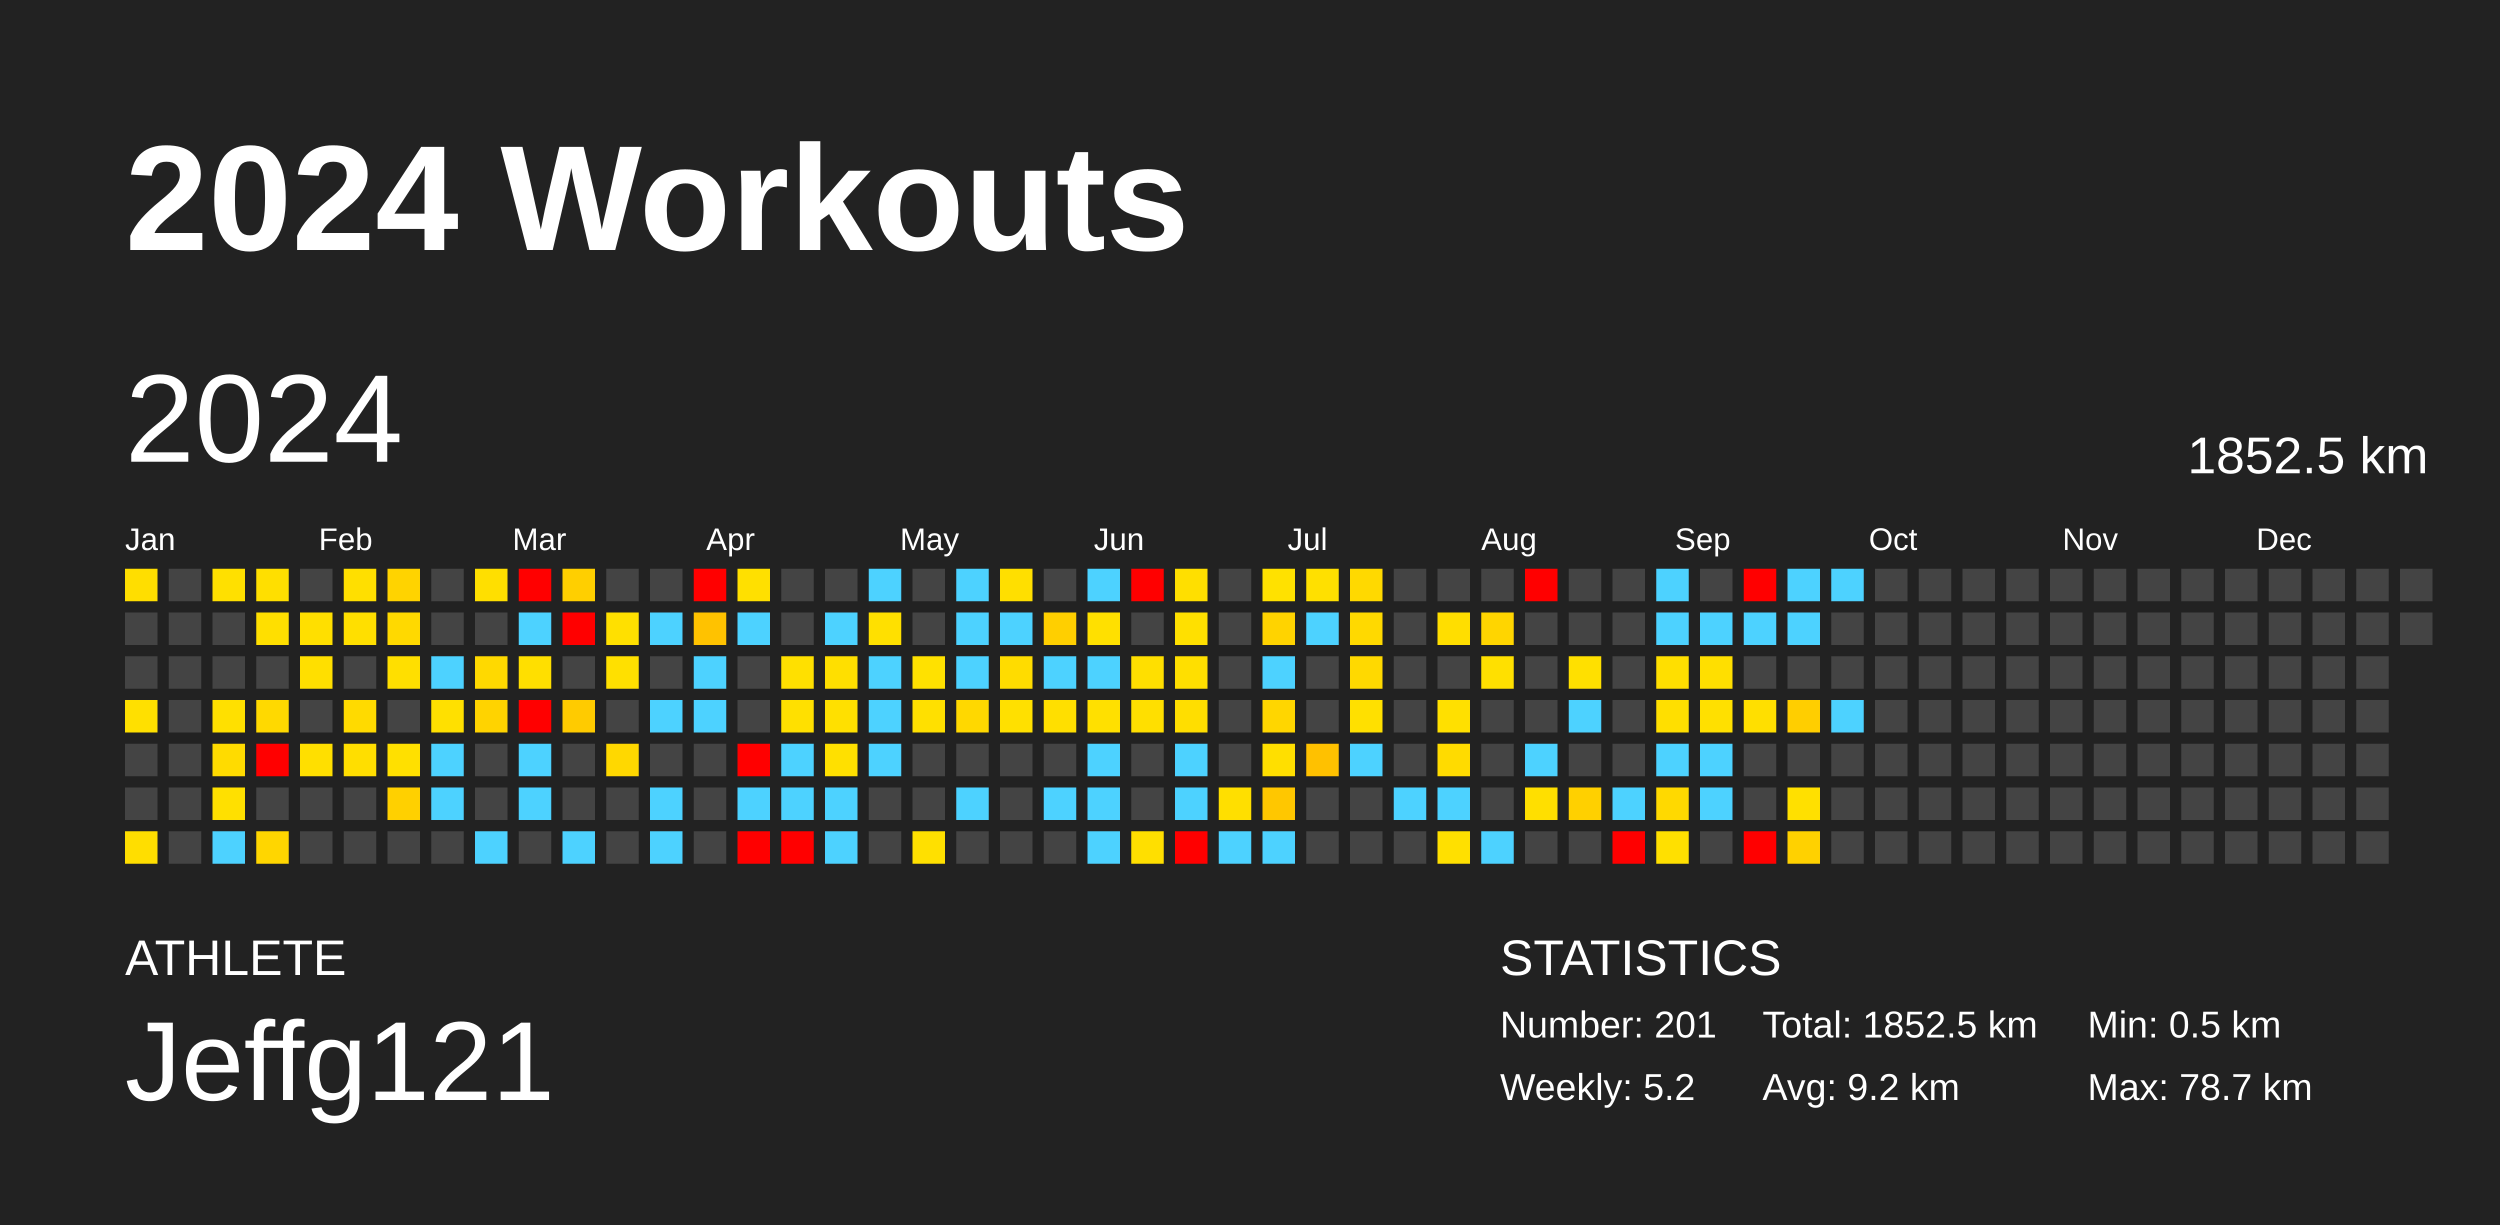
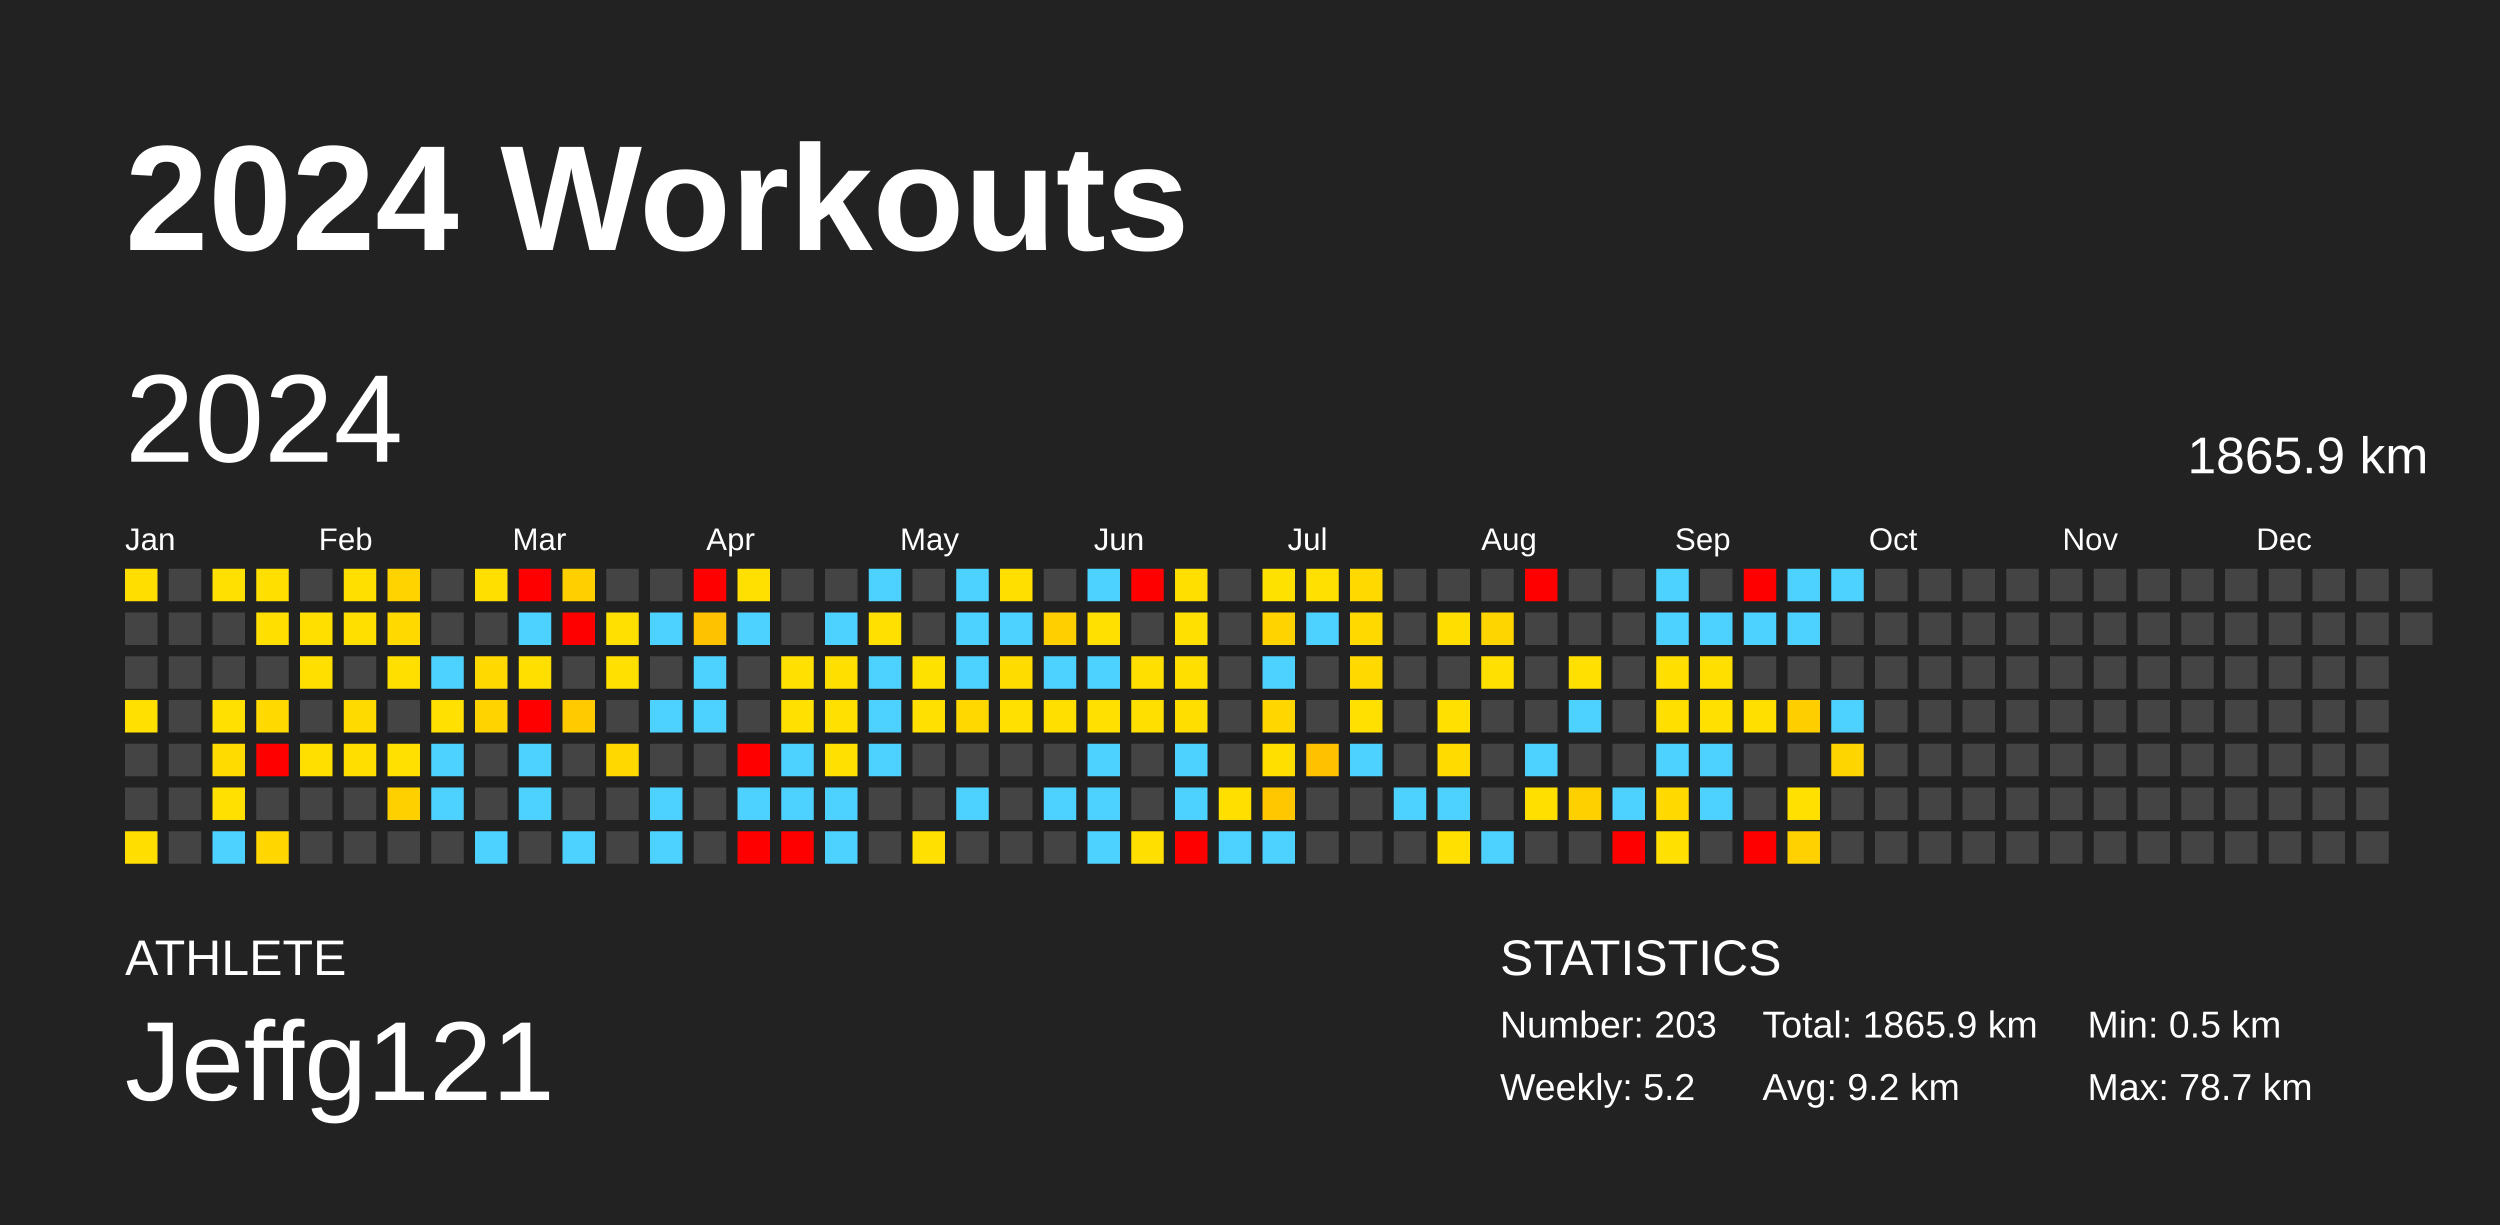
<svg xmlns="http://www.w3.org/2000/svg" baseProfile="full" height="98mm" version="1.1" viewBox="0,0,200,98" width="200mm">
  <defs />
  <rect fill="#222222" height="98" width="200" x="0" y="0" />
  <text fill="#FFFFFF" style="font-size:12px; font-family:Arial; font-weight:bold;" x="10" y="20">2024 Workouts</text>
  <text fill="#FFFFFF" style="font-size:4px; font-family:Arial" x="10" y="78">ATHLETE</text>
  <text fill="#FFFFFF" style="font-size:9px; font-family:Arial" x="10" y="88">Jeffg121</text>
  <text fill="#FFFFFF" style="font-size:4px; font-family:Arial" x="120" y="78">STATISTICS</text>
-   <text fill="#FFFFFF" style="font-size:3px; font-family:Arial" x="120" y="83">Number: 201</text>
+   <text fill="#FFFFFF" style="font-size:3px; font-family:Arial" x="120" y="83">Number: 203</text>
  <text fill="#FFFFFF" style="font-size:3px; font-family:Arial" x="120" y="88">Weekly: 5.2</text>
-   <text fill="#FFFFFF" style="font-size:3px; font-family:Arial" x="141" y="83">Total: 1852.5 km</text>
+   <text fill="#FFFFFF" style="font-size:3px; font-family:Arial" x="141" y="83">Total: 1865.9 km</text>
  <text fill="#FFFFFF" style="font-size:3px; font-family:Arial" x="141" y="88">Avg: 9.2 km</text>
  <text fill="#FFFFFF" style="font-size:3px; font-family:Arial" x="167" y="83">Min: 0.5 km</text>
  <text fill="#FFFFFF" style="font-size:3px; font-family:Arial" x="167" y="88">Max: 78.7 km</text>
  <text dominant-baseline="hanging" fill="#FFFFFF" style="font-size:10.0px; font-family:Arial;" x="10" y="30">2024</text>
-   <text dominant-baseline="hanging" fill="#FFFFFF" style="font-size:4.125px; font-family:Arial;" x="175" y="35">1852.5 km</text>
+   <text dominant-baseline="hanging" fill="#FFFFFF" style="font-size:4.125px; font-family:Arial;" x="175" y="35">1865.9 km</text>
  <text fill="#FFFFFF" style="font-size:2.5px; font-family:Arial" x="10.0" y="44">Jan</text>
  <text fill="#FFFFFF" style="font-size:2.5px; font-family:Arial" x="25.5" y="44">Feb</text>
  <text fill="#FFFFFF" style="font-size:2.5px; font-family:Arial" x="41.0" y="44">Mar</text>
  <text fill="#FFFFFF" style="font-size:2.5px; font-family:Arial" x="56.5" y="44">Apr</text>
  <text fill="#FFFFFF" style="font-size:2.5px; font-family:Arial" x="72.0" y="44">May</text>
  <text fill="#FFFFFF" style="font-size:2.5px; font-family:Arial" x="87.5" y="44">Jun</text>
  <text fill="#FFFFFF" style="font-size:2.5px; font-family:Arial" x="103.0" y="44">Jul</text>
  <text fill="#FFFFFF" style="font-size:2.5px; font-family:Arial" x="118.5" y="44">Aug</text>
  <text fill="#FFFFFF" style="font-size:2.5px; font-family:Arial" x="134.0" y="44">Sep</text>
  <text fill="#FFFFFF" style="font-size:2.5px; font-family:Arial" x="149.5" y="44">Oct</text>
  <text fill="#FFFFFF" style="font-size:2.5px; font-family:Arial" x="165.0" y="44">Nov</text>
  <text fill="#FFFFFF" style="font-size:2.5px; font-family:Arial" x="180.5" y="44">Dec</text>
  <rect fill="#ffde00" height="2.6" width="2.6" x="10.0" y="45.5" />
  <rect fill="#444444" height="2.6" width="2.6" x="10.0" y="49.0" />
  <rect fill="#444444" height="2.6" width="2.6" x="10.0" y="52.5" />
  <rect fill="#ffe000" height="2.6" width="2.6" x="10.0" y="56.0" />
  <rect fill="#444444" height="2.6" width="2.6" x="10.0" y="59.5" />
  <rect fill="#444444" height="2.6" width="2.6" x="10.0" y="63.0" />
  <rect fill="#ffde00" height="2.6" width="2.6" x="10.0" y="66.5" />
  <rect fill="#444444" height="2.6" width="2.6" x="13.5" y="45.5" />
  <rect fill="#444444" height="2.6" width="2.6" x="13.5" y="49.0" />
  <rect fill="#444444" height="2.6" width="2.6" x="13.5" y="52.5" />
  <rect fill="#444444" height="2.6" width="2.6" x="13.5" y="56.0" />
  <rect fill="#444444" height="2.6" width="2.6" x="13.5" y="59.5" />
  <rect fill="#444444" height="2.6" width="2.6" x="13.5" y="63.0" />
  <rect fill="#444444" height="2.6" width="2.6" x="13.5" y="66.5" />
  <rect fill="#ffe000" height="2.6" width="2.6" x="17.0" y="45.5" />
  <rect fill="#444444" height="2.6" width="2.6" x="17.0" y="49.0" />
  <rect fill="#444444" height="2.6" width="2.6" x="17.0" y="52.5" />
  <rect fill="#ffe000" height="2.6" width="2.6" x="17.0" y="56.0" />
  <rect fill="#ffdb00" height="2.6" width="2.6" x="17.0" y="59.5" />
  <rect fill="#ffe000" height="2.6" width="2.6" x="17.0" y="63.0" />
  <rect fill="#4dd2ff" height="2.6" width="2.6" x="17.0" y="66.5" />
  <rect fill="#ffdf00" height="2.6" width="2.6" x="20.5" y="45.5" />
  <rect fill="#ffdf00" height="2.6" width="2.6" x="20.5" y="49.0" />
  <rect fill="#444444" height="2.6" width="2.6" x="20.5" y="52.5" />
  <rect fill="#ffd900" height="2.6" width="2.6" x="20.5" y="56.0" />
  <rect fill="red" height="2.6" width="2.6" x="20.5" y="59.5" />
  <rect fill="#444444" height="2.6" width="2.6" x="20.5" y="63.0" />
  <rect fill="#ffd600" height="2.6" width="2.6" x="20.5" y="66.5" />
  <rect fill="#444444" height="2.6" width="2.6" x="24.0" y="45.5" />
  <rect fill="#ffdf00" height="2.6" width="2.6" x="24.0" y="49.0" />
  <rect fill="#ffdf00" height="2.6" width="2.6" x="24.0" y="52.5" />
  <rect fill="#444444" height="2.6" width="2.6" x="24.0" y="56.0" />
  <rect fill="#ffdf00" height="2.6" width="2.6" x="24.0" y="59.5" />
  <rect fill="#444444" height="2.6" width="2.6" x="24.0" y="63.0" />
  <rect fill="#444444" height="2.6" width="2.6" x="24.0" y="66.5" />
  <rect fill="#ffdf00" height="2.6" width="2.6" x="27.5" y="45.5" />
  <rect fill="#ffdf00" height="2.6" width="2.6" x="27.5" y="49.0" />
  <rect fill="#444444" height="2.6" width="2.6" x="27.5" y="52.5" />
  <rect fill="#ffda00" height="2.6" width="2.6" x="27.5" y="56.0" />
  <rect fill="#ffde00" height="2.6" width="2.6" x="27.5" y="59.5" />
  <rect fill="#444444" height="2.6" width="2.6" x="27.5" y="63.0" />
  <rect fill="#444444" height="2.6" width="2.6" x="27.5" y="66.5" />
  <rect fill="#ffd300" height="2.6" width="2.6" x="31.0" y="45.5" />
  <rect fill="#ffd900" height="2.6" width="2.6" x="31.0" y="49.0" />
  <rect fill="#ffdf00" height="2.6" width="2.6" x="31.0" y="52.5" />
  <rect fill="#444444" height="2.6" width="2.6" x="31.0" y="56.0" />
  <rect fill="#ffe000" height="2.6" width="2.6" x="31.0" y="59.5" />
  <rect fill="#ffd000" height="2.6" width="2.6" x="31.0" y="63.0" />
  <rect fill="#444444" height="2.6" width="2.6" x="31.0" y="66.5" />
  <rect fill="#444444" height="2.6" width="2.6" x="34.5" y="45.5" />
  <rect fill="#444444" height="2.6" width="2.6" x="34.5" y="49.0" />
  <rect fill="#4dd2ff" height="2.6" width="2.6" x="34.5" y="52.5" />
  <rect fill="#ffe000" height="2.6" width="2.6" x="34.5" y="56.0" />
  <rect fill="#4dd2ff" height="2.6" width="2.6" x="34.5" y="59.5" />
  <rect fill="#4dd2ff" height="2.6" width="2.6" x="34.5" y="63.0" />
  <rect fill="#444444" height="2.6" width="2.6" x="34.5" y="66.5" />
  <rect fill="#ffdf00" height="2.6" width="2.6" x="38.0" y="45.5" />
  <rect fill="#444444" height="2.6" width="2.6" x="38.0" y="49.0" />
  <rect fill="#ffd900" height="2.6" width="2.6" x="38.0" y="52.5" />
  <rect fill="#ffd300" height="2.6" width="2.6" x="38.0" y="56.0" />
  <rect fill="#444444" height="2.6" width="2.6" x="38.0" y="59.5" />
  <rect fill="#444444" height="2.6" width="2.6" x="38.0" y="63.0" />
  <rect fill="#4dd2ff" height="2.6" width="2.6" x="38.0" y="66.5" />
  <rect fill="red" height="2.6" width="2.6" x="41.5" y="45.5" />
  <rect fill="#4dd2ff" height="2.6" width="2.6" x="41.5" y="49.0" />
  <rect fill="#ffdf00" height="2.6" width="2.6" x="41.5" y="52.5" />
  <rect fill="red" height="2.6" width="2.6" x="41.5" y="56.0" />
  <rect fill="#4dd2ff" height="2.6" width="2.6" x="41.5" y="59.5" />
  <rect fill="#4dd2ff" height="2.6" width="2.6" x="41.5" y="63.0" />
  <rect fill="#444444" height="2.6" width="2.6" x="41.5" y="66.5" />
  <rect fill="#ffcf00" height="2.6" width="2.6" x="45.0" y="45.5" />
  <rect fill="red" height="2.6" width="2.6" x="45.0" y="49.0" />
  <rect fill="#444444" height="2.6" width="2.6" x="45.0" y="52.5" />
  <rect fill="#ffcb00" height="2.6" width="2.6" x="45.0" y="56.0" />
  <rect fill="#444444" height="2.6" width="2.6" x="45.0" y="59.5" />
  <rect fill="#444444" height="2.6" width="2.6" x="45.0" y="63.0" />
  <rect fill="#4dd2ff" height="2.6" width="2.6" x="45.0" y="66.5" />
  <rect fill="#444444" height="2.6" width="2.6" x="48.5" y="45.5" />
  <rect fill="#ffe000" height="2.6" width="2.6" x="48.5" y="49.0" />
  <rect fill="#ffe000" height="2.6" width="2.6" x="48.5" y="52.5" />
  <rect fill="#444444" height="2.6" width="2.6" x="48.5" y="56.0" />
  <rect fill="#ffd800" height="2.6" width="2.6" x="48.5" y="59.5" />
  <rect fill="#444444" height="2.6" width="2.6" x="48.5" y="63.0" />
  <rect fill="#444444" height="2.6" width="2.6" x="48.5" y="66.5" />
  <rect fill="#444444" height="2.6" width="2.6" x="52.0" y="45.5" />
  <rect fill="#4dd2ff" height="2.6" width="2.6" x="52.0" y="49.0" />
  <rect fill="#444444" height="2.6" width="2.6" x="52.0" y="52.5" />
  <rect fill="#4dd2ff" height="2.6" width="2.6" x="52.0" y="56.0" />
  <rect fill="#444444" height="2.6" width="2.6" x="52.0" y="59.5" />
  <rect fill="#4dd2ff" height="2.6" width="2.6" x="52.0" y="63.0" />
  <rect fill="#4dd2ff" height="2.6" width="2.6" x="52.0" y="66.5" />
  <rect fill="red" height="2.6" width="2.6" x="55.5" y="45.5" />
  <rect fill="#ffc200" height="2.6" width="2.6" x="55.5" y="49.0" />
  <rect fill="#4dd2ff" height="2.6" width="2.6" x="55.5" y="52.5" />
  <rect fill="#4dd2ff" height="2.6" width="2.6" x="55.5" y="56.0" />
  <rect fill="#444444" height="2.6" width="2.6" x="55.5" y="59.5" />
  <rect fill="#444444" height="2.6" width="2.6" x="55.5" y="63.0" />
  <rect fill="#444444" height="2.6" width="2.6" x="55.5" y="66.5" />
  <rect fill="#ffe000" height="2.6" width="2.6" x="59.0" y="45.5" />
  <rect fill="#4dd2ff" height="2.6" width="2.6" x="59.0" y="49.0" />
  <rect fill="#444444" height="2.6" width="2.6" x="59.0" y="52.5" />
  <rect fill="#444444" height="2.6" width="2.6" x="59.0" y="56.0" />
  <rect fill="red" height="2.6" width="2.6" x="59.0" y="59.5" />
  <rect fill="#4dd2ff" height="2.6" width="2.6" x="59.0" y="63.0" />
  <rect fill="red" height="2.6" width="2.6" x="59.0" y="66.5" />
  <rect fill="#444444" height="2.6" width="2.6" x="62.5" y="45.5" />
  <rect fill="#444444" height="2.6" width="2.6" x="62.5" y="49.0" />
  <rect fill="#ffe000" height="2.6" width="2.6" x="62.5" y="52.5" />
  <rect fill="#ffe000" height="2.6" width="2.6" x="62.5" y="56.0" />
  <rect fill="#4dd2ff" height="2.6" width="2.6" x="62.5" y="59.5" />
  <rect fill="#4dd2ff" height="2.6" width="2.6" x="62.5" y="63.0" />
  <rect fill="red" height="2.6" width="2.6" x="62.5" y="66.5" />
  <rect fill="#444444" height="2.6" width="2.6" x="66.0" y="45.5" />
  <rect fill="#4dd2ff" height="2.6" width="2.6" x="66.0" y="49.0" />
  <rect fill="#ffdf00" height="2.6" width="2.6" x="66.0" y="52.5" />
  <rect fill="#ffe000" height="2.6" width="2.6" x="66.0" y="56.0" />
  <rect fill="#ffe000" height="2.6" width="2.6" x="66.0" y="59.5" />
  <rect fill="#4dd2ff" height="2.6" width="2.6" x="66.0" y="63.0" />
  <rect fill="#4dd2ff" height="2.6" width="2.6" x="66.0" y="66.5" />
  <rect fill="#4dd2ff" height="2.6" width="2.6" x="69.5" y="45.5" />
  <rect fill="#ffe000" height="2.6" width="2.6" x="69.5" y="49.0" />
  <rect fill="#4dd2ff" height="2.6" width="2.6" x="69.5" y="52.5" />
  <rect fill="#4dd2ff" height="2.6" width="2.6" x="69.5" y="56.0" />
  <rect fill="#4dd2ff" height="2.6" width="2.6" x="69.5" y="59.5" />
  <rect fill="#444444" height="2.6" width="2.6" x="69.5" y="63.0" />
  <rect fill="#444444" height="2.6" width="2.6" x="69.5" y="66.5" />
  <rect fill="#444444" height="2.6" width="2.6" x="73.0" y="45.5" />
  <rect fill="#444444" height="2.6" width="2.6" x="73.0" y="49.0" />
  <rect fill="#ffe100" height="2.6" width="2.6" x="73.0" y="52.5" />
  <rect fill="#ffe000" height="2.6" width="2.6" x="73.0" y="56.0" />
  <rect fill="#444444" height="2.6" width="2.6" x="73.0" y="59.5" />
  <rect fill="#444444" height="2.6" width="2.6" x="73.0" y="63.0" />
  <rect fill="#ffe000" height="2.6" width="2.6" x="73.0" y="66.5" />
  <rect fill="#4dd2ff" height="2.6" width="2.6" x="76.5" y="45.5" />
  <rect fill="#4dd2ff" height="2.6" width="2.6" x="76.5" y="49.0" />
  <rect fill="#4dd2ff" height="2.6" width="2.6" x="76.5" y="52.5" />
  <rect fill="#ffd800" height="2.6" width="2.6" x="76.5" y="56.0" />
  <rect fill="#444444" height="2.6" width="2.6" x="76.5" y="59.5" />
  <rect fill="#4dd2ff" height="2.6" width="2.6" x="76.5" y="63.0" />
  <rect fill="#444444" height="2.6" width="2.6" x="76.5" y="66.5" />
  <rect fill="#ffdf00" height="2.6" width="2.6" x="80.0" y="45.5" />
  <rect fill="#4dd2ff" height="2.6" width="2.6" x="80.0" y="49.0" />
  <rect fill="#ffdc00" height="2.6" width="2.6" x="80.0" y="52.5" />
  <rect fill="#ffe000" height="2.6" width="2.6" x="80.0" y="56.0" />
  <rect fill="#444444" height="2.6" width="2.6" x="80.0" y="59.5" />
  <rect fill="#444444" height="2.6" width="2.6" x="80.0" y="63.0" />
  <rect fill="#444444" height="2.6" width="2.6" x="80.0" y="66.5" />
  <rect fill="#444444" height="2.6" width="2.6" x="83.5" y="45.5" />
  <rect fill="#ffcf00" height="2.6" width="2.6" x="83.5" y="49.0" />
  <rect fill="#4dd2ff" height="2.6" width="2.6" x="83.5" y="52.5" />
  <rect fill="#ffdf00" height="2.6" width="2.6" x="83.5" y="56.0" />
  <rect fill="#444444" height="2.6" width="2.6" x="83.5" y="59.5" />
  <rect fill="#4dd2ff" height="2.6" width="2.6" x="83.5" y="63.0" />
  <rect fill="#444444" height="2.6" width="2.6" x="83.5" y="66.5" />
  <rect fill="#4dd2ff" height="2.6" width="2.6" x="87.0" y="45.5" />
  <rect fill="#ffe000" height="2.6" width="2.6" x="87.0" y="49.0" />
  <rect fill="#4dd2ff" height="2.6" width="2.6" x="87.0" y="52.5" />
  <rect fill="#ffe000" height="2.6" width="2.6" x="87.0" y="56.0" />
  <rect fill="#4dd2ff" height="2.6" width="2.6" x="87.0" y="59.5" />
  <rect fill="#4dd2ff" height="2.6" width="2.6" x="87.0" y="63.0" />
  <rect fill="#4dd2ff" height="2.6" width="2.6" x="87.0" y="66.5" />
  <rect fill="red" height="2.6" width="2.6" x="90.5" y="45.5" />
  <rect fill="#444444" height="2.6" width="2.6" x="90.5" y="49.0" />
  <rect fill="#ffdf00" height="2.6" width="2.6" x="90.5" y="52.5" />
  <rect fill="#ffdf00" height="2.6" width="2.6" x="90.5" y="56.0" />
  <rect fill="#444444" height="2.6" width="2.6" x="90.5" y="59.5" />
  <rect fill="#444444" height="2.6" width="2.6" x="90.5" y="63.0" />
  <rect fill="#ffdf00" height="2.6" width="2.6" x="90.5" y="66.5" />
  <rect fill="#ffdf00" height="2.6" width="2.6" x="94.0" y="45.5" />
  <rect fill="#ffe000" height="2.6" width="2.6" x="94.0" y="49.0" />
  <rect fill="#ffdf00" height="2.6" width="2.6" x="94.0" y="52.5" />
  <rect fill="#ffde00" height="2.6" width="2.6" x="94.0" y="56.0" />
  <rect fill="#4dd2ff" height="2.6" width="2.6" x="94.0" y="59.5" />
  <rect fill="#4dd2ff" height="2.6" width="2.6" x="94.0" y="63.0" />
  <rect fill="red" height="2.6" width="2.6" x="94.0" y="66.5" />
  <rect fill="#444444" height="2.6" width="2.6" x="97.5" y="45.5" />
  <rect fill="#444444" height="2.6" width="2.6" x="97.5" y="49.0" />
  <rect fill="#444444" height="2.6" width="2.6" x="97.5" y="52.5" />
  <rect fill="#444444" height="2.6" width="2.6" x="97.5" y="56.0" />
  <rect fill="#444444" height="2.6" width="2.6" x="97.5" y="59.5" />
  <rect fill="#ffdf00" height="2.6" width="2.6" x="97.5" y="63.0" />
  <rect fill="#4dd2ff" height="2.6" width="2.6" x="97.5" y="66.5" />
  <rect fill="#ffe100" height="2.6" width="2.6" x="101.0" y="45.5" />
  <rect fill="#ffd300" height="2.6" width="2.6" x="101.0" y="49.0" />
  <rect fill="#4dd2ff" height="2.6" width="2.6" x="101.0" y="52.5" />
  <rect fill="#ffd600" height="2.6" width="2.6" x="101.0" y="56.0" />
  <rect fill="#ffdf00" height="2.6" width="2.6" x="101.0" y="59.5" />
  <rect fill="#ffc700" height="2.6" width="2.6" x="101.0" y="63.0" />
  <rect fill="#4dd2ff" height="2.6" width="2.6" x="101.0" y="66.5" />
  <rect fill="#ffe000" height="2.6" width="2.6" x="104.5" y="45.5" />
  <rect fill="#4dd2ff" height="2.6" width="2.6" x="104.5" y="49.0" />
  <rect fill="#444444" height="2.6" width="2.6" x="104.5" y="52.5" />
  <rect fill="#444444" height="2.6" width="2.6" x="104.5" y="56.0" />
  <rect fill="#ffc100" height="2.6" width="2.6" x="104.5" y="59.5" />
  <rect fill="#444444" height="2.6" width="2.6" x="104.5" y="63.0" />
  <rect fill="#444444" height="2.6" width="2.6" x="104.5" y="66.5" />
  <rect fill="#ffd900" height="2.6" width="2.6" x="108.0" y="45.5" />
  <rect fill="#ffd900" height="2.6" width="2.6" x="108.0" y="49.0" />
  <rect fill="#ffd900" height="2.6" width="2.6" x="108.0" y="52.5" />
  <rect fill="#ffe000" height="2.6" width="2.6" x="108.0" y="56.0" />
  <rect fill="#4dd2ff" height="2.6" width="2.6" x="108.0" y="59.5" />
  <rect fill="#444444" height="2.6" width="2.6" x="108.0" y="63.0" />
  <rect fill="#444444" height="2.6" width="2.6" x="108.0" y="66.5" />
  <rect fill="#444444" height="2.6" width="2.6" x="111.5" y="45.5" />
  <rect fill="#444444" height="2.6" width="2.6" x="111.5" y="49.0" />
  <rect fill="#444444" height="2.6" width="2.6" x="111.5" y="52.5" />
  <rect fill="#444444" height="2.6" width="2.6" x="111.5" y="56.0" />
  <rect fill="#444444" height="2.6" width="2.6" x="111.5" y="59.5" />
  <rect fill="#4dd2ff" height="2.6" width="2.6" x="111.5" y="63.0" />
  <rect fill="#444444" height="2.6" width="2.6" x="111.5" y="66.5" />
  <rect fill="#444444" height="2.6" width="2.6" x="115.0" y="45.5" />
  <rect fill="#ffde00" height="2.6" width="2.6" x="115.0" y="49.0" />
  <rect fill="#444444" height="2.6" width="2.6" x="115.0" y="52.5" />
  <rect fill="#ffe000" height="2.6" width="2.6" x="115.0" y="56.0" />
  <rect fill="#ffdb00" height="2.6" width="2.6" x="115.0" y="59.5" />
  <rect fill="#4dd2ff" height="2.6" width="2.6" x="115.0" y="63.0" />
  <rect fill="#ffe000" height="2.6" width="2.6" x="115.0" y="66.5" />
  <rect fill="#444444" height="2.6" width="2.6" x="118.5" y="45.5" />
  <rect fill="#ffd500" height="2.6" width="2.6" x="118.5" y="49.0" />
  <rect fill="#ffe000" height="2.6" width="2.6" x="118.5" y="52.5" />
  <rect fill="#444444" height="2.6" width="2.6" x="118.5" y="56.0" />
  <rect fill="#444444" height="2.6" width="2.6" x="118.5" y="59.5" />
  <rect fill="#444444" height="2.6" width="2.6" x="118.5" y="63.0" />
  <rect fill="#4dd2ff" height="2.6" width="2.6" x="118.5" y="66.5" />
  <rect fill="red" height="2.6" width="2.6" x="122.0" y="45.5" />
  <rect fill="#444444" height="2.6" width="2.6" x="122.0" y="49.0" />
  <rect fill="#444444" height="2.6" width="2.6" x="122.0" y="52.5" />
  <rect fill="#444444" height="2.6" width="2.6" x="122.0" y="56.0" />
  <rect fill="#4dd2ff" height="2.6" width="2.6" x="122.0" y="59.5" />
  <rect fill="#ffdf00" height="2.6" width="2.6" x="122.0" y="63.0" />
  <rect fill="#444444" height="2.6" width="2.6" x="122.0" y="66.5" />
  <rect fill="#444444" height="2.6" width="2.6" x="125.5" y="45.5" />
  <rect fill="#444444" height="2.6" width="2.6" x="125.5" y="49.0" />
  <rect fill="#ffe000" height="2.6" width="2.6" x="125.5" y="52.5" />
  <rect fill="#4dd2ff" height="2.6" width="2.6" x="125.5" y="56.0" />
  <rect fill="#444444" height="2.6" width="2.6" x="125.5" y="59.5" />
  <rect fill="#ffd000" height="2.6" width="2.6" x="125.5" y="63.0" />
  <rect fill="#444444" height="2.6" width="2.6" x="125.5" y="66.5" />
  <rect fill="#444444" height="2.6" width="2.6" x="129.0" y="45.5" />
  <rect fill="#444444" height="2.6" width="2.6" x="129.0" y="49.0" />
  <rect fill="#444444" height="2.6" width="2.6" x="129.0" y="52.5" />
  <rect fill="#444444" height="2.6" width="2.6" x="129.0" y="56.0" />
  <rect fill="#444444" height="2.6" width="2.6" x="129.0" y="59.5" />
  <rect fill="#4dd2ff" height="2.6" width="2.6" x="129.0" y="63.0" />
  <rect fill="red" height="2.6" width="2.6" x="129.0" y="66.5" />
  <rect fill="#4dd2ff" height="2.6" width="2.6" x="132.5" y="45.5" />
  <rect fill="#4dd2ff" height="2.6" width="2.6" x="132.5" y="49.0" />
  <rect fill="#ffdf00" height="2.6" width="2.6" x="132.5" y="52.5" />
  <rect fill="#ffdf00" height="2.6" width="2.6" x="132.5" y="56.0" />
  <rect fill="#4dd2ff" height="2.6" width="2.6" x="132.5" y="59.5" />
  <rect fill="#ffd900" height="2.6" width="2.6" x="132.5" y="63.0" />
  <rect fill="#ffe000" height="2.6" width="2.6" x="132.5" y="66.5" />
  <rect fill="#444444" height="2.6" width="2.6" x="136.0" y="45.5" />
  <rect fill="#4dd2ff" height="2.6" width="2.6" x="136.0" y="49.0" />
  <rect fill="#ffdf00" height="2.6" width="2.6" x="136.0" y="52.5" />
  <rect fill="#ffe000" height="2.6" width="2.6" x="136.0" y="56.0" />
  <rect fill="#4dd2ff" height="2.6" width="2.6" x="136.0" y="59.5" />
  <rect fill="#4dd2ff" height="2.6" width="2.6" x="136.0" y="63.0" />
  <rect fill="#444444" height="2.6" width="2.6" x="136.0" y="66.5" />
  <rect fill="red" height="2.6" width="2.6" x="139.5" y="45.5" />
  <rect fill="#4dd2ff" height="2.6" width="2.6" x="139.5" y="49.0" />
  <rect fill="#444444" height="2.6" width="2.6" x="139.5" y="52.5" />
  <rect fill="#ffdf00" height="2.6" width="2.6" x="139.5" y="56.0" />
  <rect fill="#444444" height="2.6" width="2.6" x="139.5" y="59.5" />
  <rect fill="#444444" height="2.6" width="2.6" x="139.5" y="63.0" />
  <rect fill="red" height="2.6" width="2.6" x="139.5" y="66.5" />
  <rect fill="#4dd2ff" height="2.6" width="2.6" x="143.0" y="45.5" />
  <rect fill="#4dd2ff" height="2.6" width="2.6" x="143.0" y="49.0" />
  <rect fill="#444444" height="2.6" width="2.6" x="143.0" y="52.5" />
  <rect fill="#ffce00" height="2.6" width="2.6" x="143.0" y="56.0" />
  <rect fill="#444444" height="2.6" width="2.6" x="143.0" y="59.5" />
  <rect fill="#ffe000" height="2.6" width="2.6" x="143.0" y="63.0" />
  <rect fill="#ffd100" height="2.6" width="2.6" x="143.0" y="66.5" />
  <rect fill="#4dd2ff" height="2.6" width="2.6" x="146.5" y="45.5" />
  <rect fill="#444444" height="2.6" width="2.6" x="146.5" y="49.0" />
  <rect fill="#444444" height="2.6" width="2.6" x="146.5" y="52.5" />
  <rect fill="#4dd2ff" height="2.6" width="2.6" x="146.5" y="56.0" />
-   <rect fill="#444444" height="2.6" width="2.6" x="146.5" y="59.5" />
+   <rect fill="#ffd500" height="2.6" width="2.6" x="146.5" y="59.5" />
  <rect fill="#444444" height="2.6" width="2.6" x="146.5" y="63.0" />
  <rect fill="#444444" height="2.6" width="2.6" x="146.5" y="66.5" />
  <rect fill="#444444" height="2.6" width="2.6" x="150.0" y="45.5" />
  <rect fill="#444444" height="2.6" width="2.6" x="150.0" y="49.0" />
  <rect fill="#444444" height="2.6" width="2.6" x="150.0" y="52.5" />
  <rect fill="#444444" height="2.6" width="2.6" x="150.0" y="56.0" />
  <rect fill="#444444" height="2.6" width="2.6" x="150.0" y="59.5" />
  <rect fill="#444444" height="2.6" width="2.6" x="150.0" y="63.0" />
  <rect fill="#444444" height="2.6" width="2.6" x="150.0" y="66.5" />
  <rect fill="#444444" height="2.6" width="2.6" x="153.5" y="45.5" />
  <rect fill="#444444" height="2.6" width="2.6" x="153.5" y="49.0" />
  <rect fill="#444444" height="2.6" width="2.6" x="153.5" y="52.5" />
  <rect fill="#444444" height="2.6" width="2.6" x="153.5" y="56.0" />
  <rect fill="#444444" height="2.6" width="2.6" x="153.5" y="59.5" />
  <rect fill="#444444" height="2.6" width="2.6" x="153.5" y="63.0" />
  <rect fill="#444444" height="2.6" width="2.6" x="153.5" y="66.5" />
  <rect fill="#444444" height="2.6" width="2.6" x="157.0" y="45.5" />
  <rect fill="#444444" height="2.6" width="2.6" x="157.0" y="49.0" />
  <rect fill="#444444" height="2.6" width="2.6" x="157.0" y="52.5" />
  <rect fill="#444444" height="2.6" width="2.6" x="157.0" y="56.0" />
  <rect fill="#444444" height="2.6" width="2.6" x="157.0" y="59.5" />
  <rect fill="#444444" height="2.6" width="2.6" x="157.0" y="63.0" />
  <rect fill="#444444" height="2.6" width="2.6" x="157.0" y="66.5" />
  <rect fill="#444444" height="2.6" width="2.6" x="160.5" y="45.5" />
  <rect fill="#444444" height="2.6" width="2.6" x="160.5" y="49.0" />
  <rect fill="#444444" height="2.6" width="2.6" x="160.5" y="52.5" />
  <rect fill="#444444" height="2.6" width="2.6" x="160.5" y="56.0" />
  <rect fill="#444444" height="2.6" width="2.6" x="160.5" y="59.5" />
  <rect fill="#444444" height="2.6" width="2.6" x="160.5" y="63.0" />
  <rect fill="#444444" height="2.6" width="2.6" x="160.5" y="66.5" />
  <rect fill="#444444" height="2.6" width="2.6" x="164.0" y="45.5" />
  <rect fill="#444444" height="2.6" width="2.6" x="164.0" y="49.0" />
  <rect fill="#444444" height="2.6" width="2.6" x="164.0" y="52.5" />
  <rect fill="#444444" height="2.6" width="2.6" x="164.0" y="56.0" />
  <rect fill="#444444" height="2.6" width="2.6" x="164.0" y="59.5" />
  <rect fill="#444444" height="2.6" width="2.6" x="164.0" y="63.0" />
  <rect fill="#444444" height="2.6" width="2.6" x="164.0" y="66.5" />
  <rect fill="#444444" height="2.6" width="2.6" x="167.5" y="45.5" />
  <rect fill="#444444" height="2.6" width="2.6" x="167.5" y="49.0" />
  <rect fill="#444444" height="2.6" width="2.6" x="167.5" y="52.5" />
  <rect fill="#444444" height="2.6" width="2.6" x="167.5" y="56.0" />
  <rect fill="#444444" height="2.6" width="2.6" x="167.5" y="59.5" />
  <rect fill="#444444" height="2.6" width="2.6" x="167.5" y="63.0" />
  <rect fill="#444444" height="2.6" width="2.6" x="167.5" y="66.5" />
  <rect fill="#444444" height="2.6" width="2.6" x="171.0" y="45.5" />
  <rect fill="#444444" height="2.6" width="2.6" x="171.0" y="49.0" />
  <rect fill="#444444" height="2.6" width="2.6" x="171.0" y="52.5" />
  <rect fill="#444444" height="2.6" width="2.6" x="171.0" y="56.0" />
  <rect fill="#444444" height="2.6" width="2.6" x="171.0" y="59.5" />
  <rect fill="#444444" height="2.6" width="2.6" x="171.0" y="63.0" />
  <rect fill="#444444" height="2.6" width="2.6" x="171.0" y="66.5" />
  <rect fill="#444444" height="2.6" width="2.6" x="174.5" y="45.5" />
  <rect fill="#444444" height="2.6" width="2.6" x="174.5" y="49.0" />
  <rect fill="#444444" height="2.6" width="2.6" x="174.5" y="52.5" />
  <rect fill="#444444" height="2.6" width="2.6" x="174.5" y="56.0" />
  <rect fill="#444444" height="2.6" width="2.6" x="174.5" y="59.5" />
  <rect fill="#444444" height="2.6" width="2.6" x="174.5" y="63.0" />
  <rect fill="#444444" height="2.6" width="2.6" x="174.5" y="66.5" />
  <rect fill="#444444" height="2.6" width="2.6" x="178.0" y="45.5" />
  <rect fill="#444444" height="2.6" width="2.6" x="178.0" y="49.0" />
  <rect fill="#444444" height="2.6" width="2.6" x="178.0" y="52.5" />
  <rect fill="#444444" height="2.6" width="2.6" x="178.0" y="56.0" />
  <rect fill="#444444" height="2.6" width="2.6" x="178.0" y="59.5" />
  <rect fill="#444444" height="2.6" width="2.6" x="178.0" y="63.0" />
  <rect fill="#444444" height="2.6" width="2.6" x="178.0" y="66.5" />
  <rect fill="#444444" height="2.6" width="2.6" x="181.5" y="45.5" />
  <rect fill="#444444" height="2.6" width="2.6" x="181.5" y="49.0" />
  <rect fill="#444444" height="2.6" width="2.6" x="181.5" y="52.5" />
  <rect fill="#444444" height="2.6" width="2.6" x="181.5" y="56.0" />
  <rect fill="#444444" height="2.6" width="2.6" x="181.5" y="59.5" />
  <rect fill="#444444" height="2.6" width="2.6" x="181.5" y="63.0" />
  <rect fill="#444444" height="2.6" width="2.6" x="181.5" y="66.5" />
  <rect fill="#444444" height="2.6" width="2.6" x="185.0" y="45.5" />
  <rect fill="#444444" height="2.6" width="2.6" x="185.0" y="49.0" />
  <rect fill="#444444" height="2.6" width="2.6" x="185.0" y="52.5" />
  <rect fill="#444444" height="2.6" width="2.6" x="185.0" y="56.0" />
  <rect fill="#444444" height="2.6" width="2.6" x="185.0" y="59.5" />
  <rect fill="#444444" height="2.6" width="2.6" x="185.0" y="63.0" />
  <rect fill="#444444" height="2.6" width="2.6" x="185.0" y="66.5" />
  <rect fill="#444444" height="2.6" width="2.6" x="188.5" y="45.5" />
  <rect fill="#444444" height="2.6" width="2.6" x="188.5" y="49.0" />
  <rect fill="#444444" height="2.6" width="2.6" x="188.5" y="52.5" />
  <rect fill="#444444" height="2.6" width="2.6" x="188.5" y="56.0" />
  <rect fill="#444444" height="2.6" width="2.6" x="188.5" y="59.5" />
  <rect fill="#444444" height="2.6" width="2.6" x="188.5" y="63.0" />
  <rect fill="#444444" height="2.6" width="2.6" x="188.5" y="66.5" />
  <rect fill="#444444" height="2.6" width="2.6" x="192.0" y="45.5" />
  <rect fill="#444444" height="2.6" width="2.6" x="192.0" y="49.0" />
</svg>
